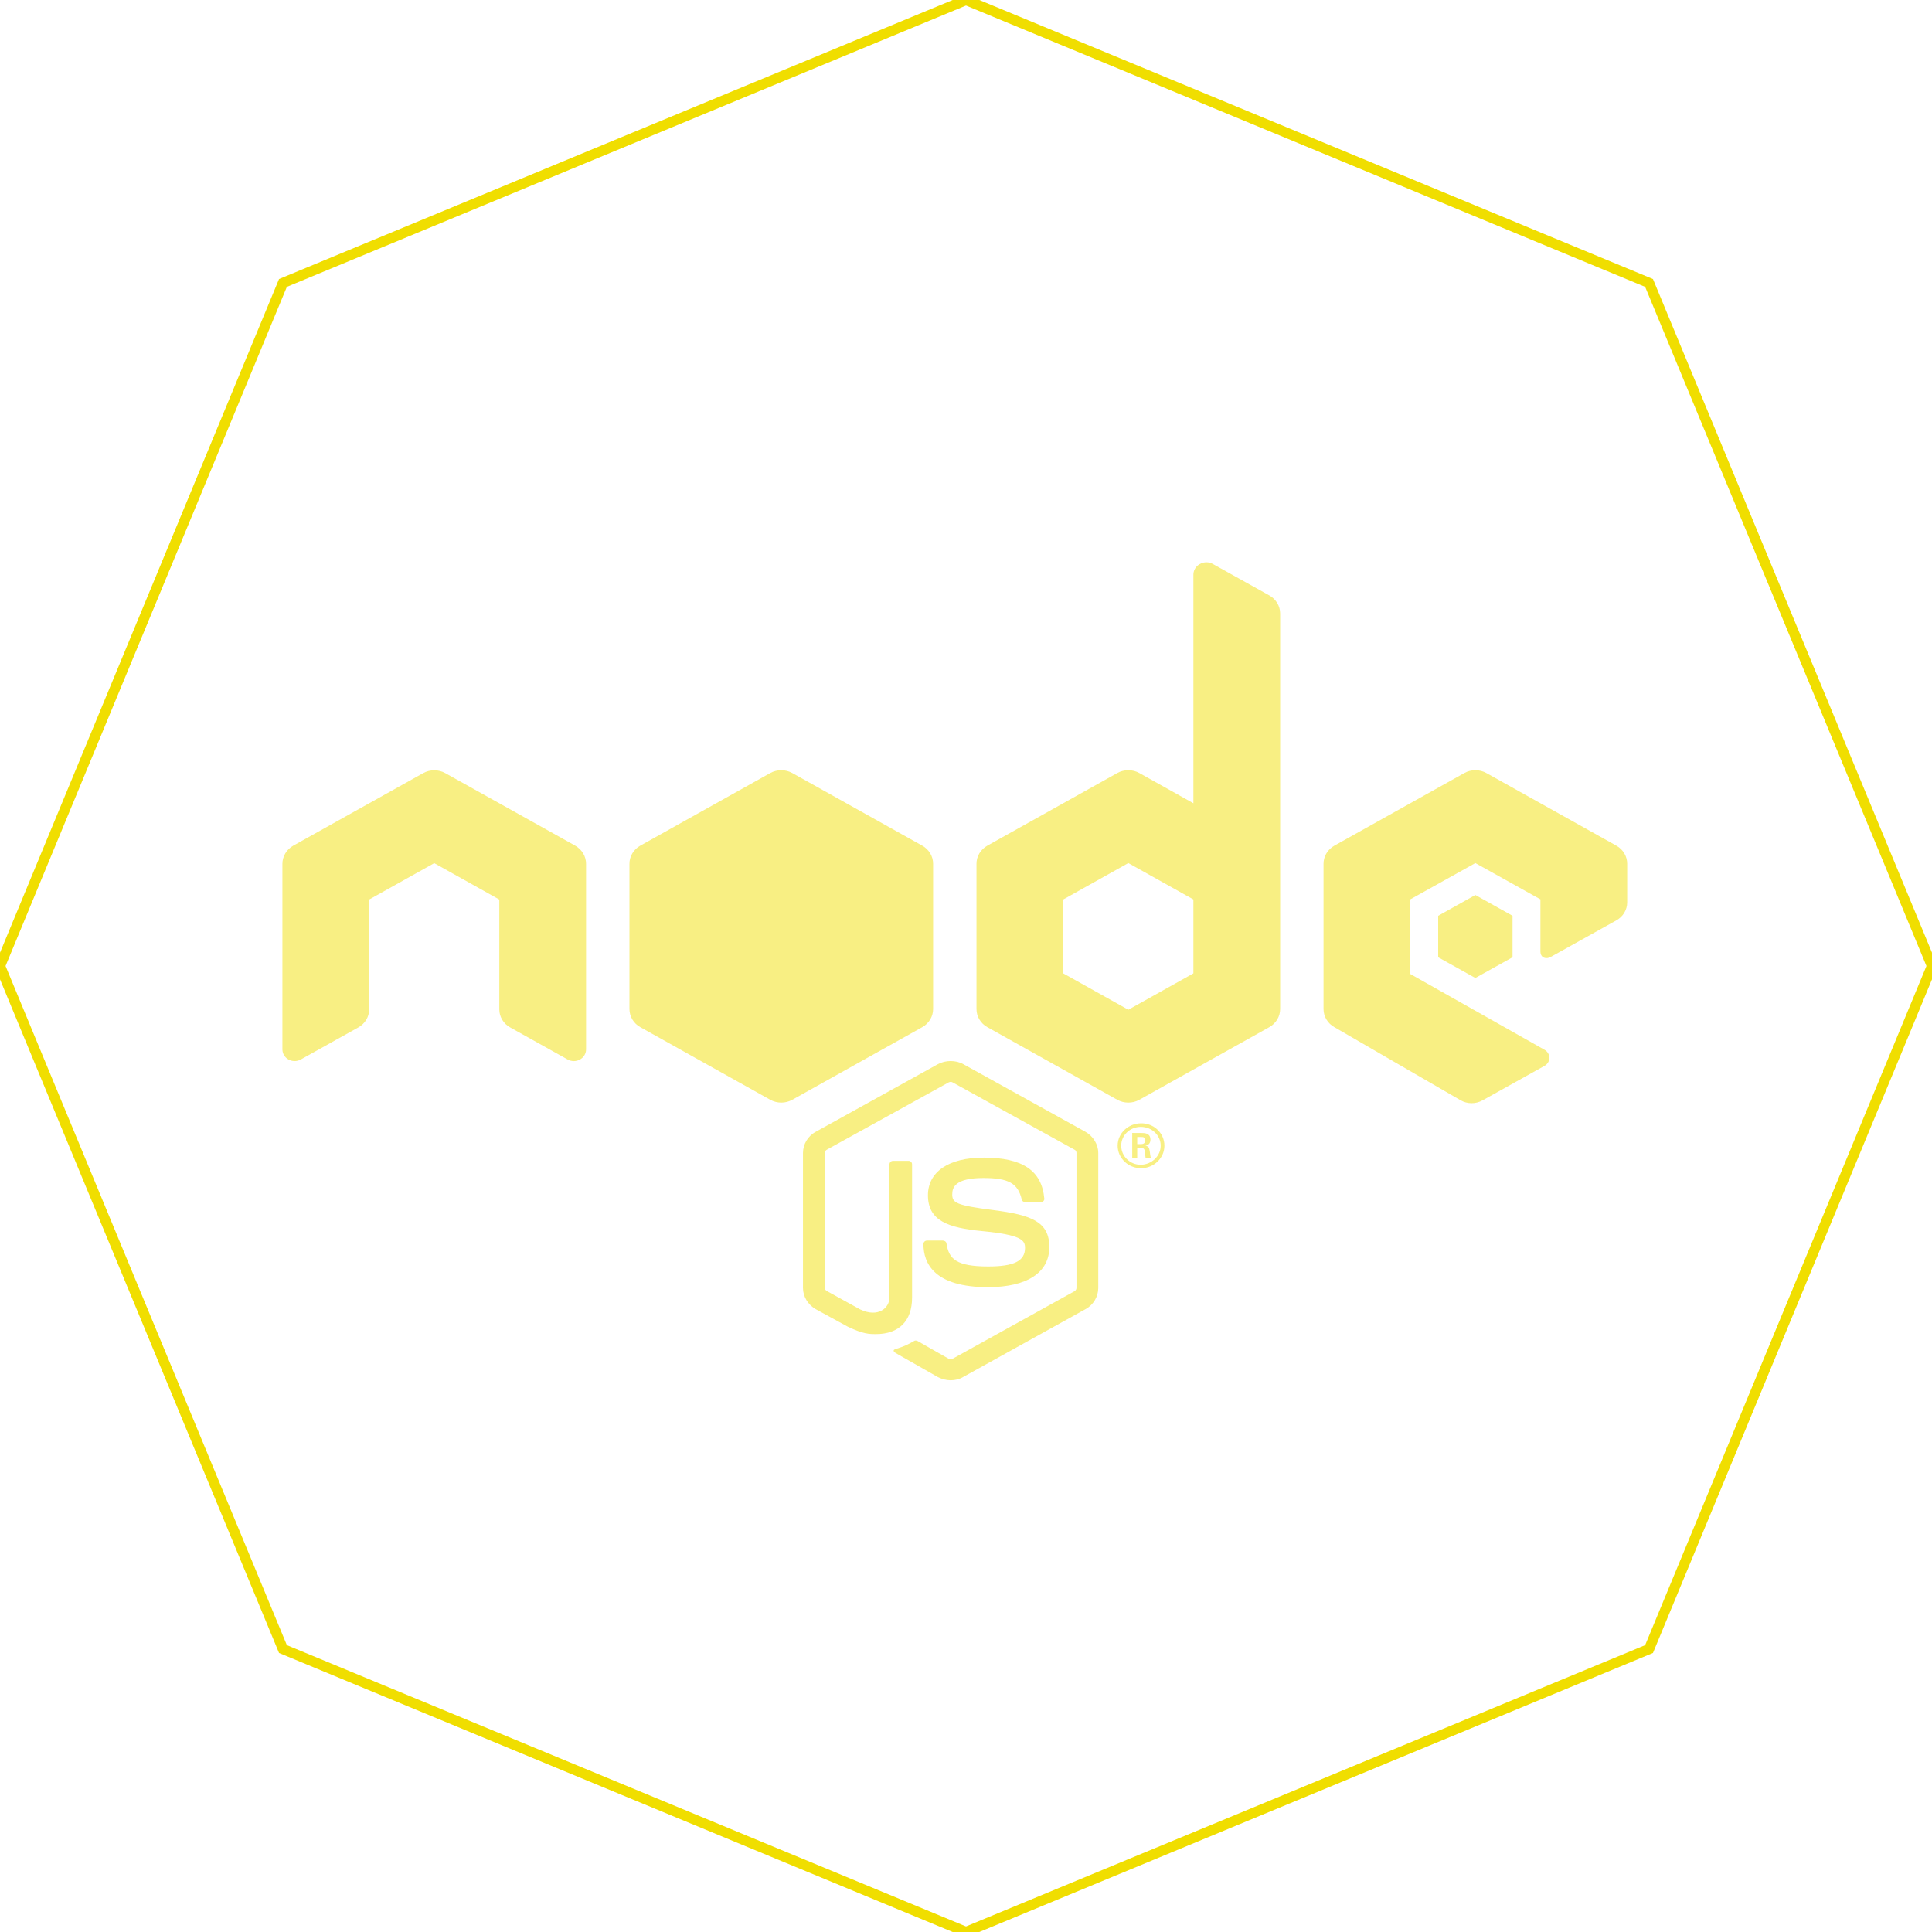
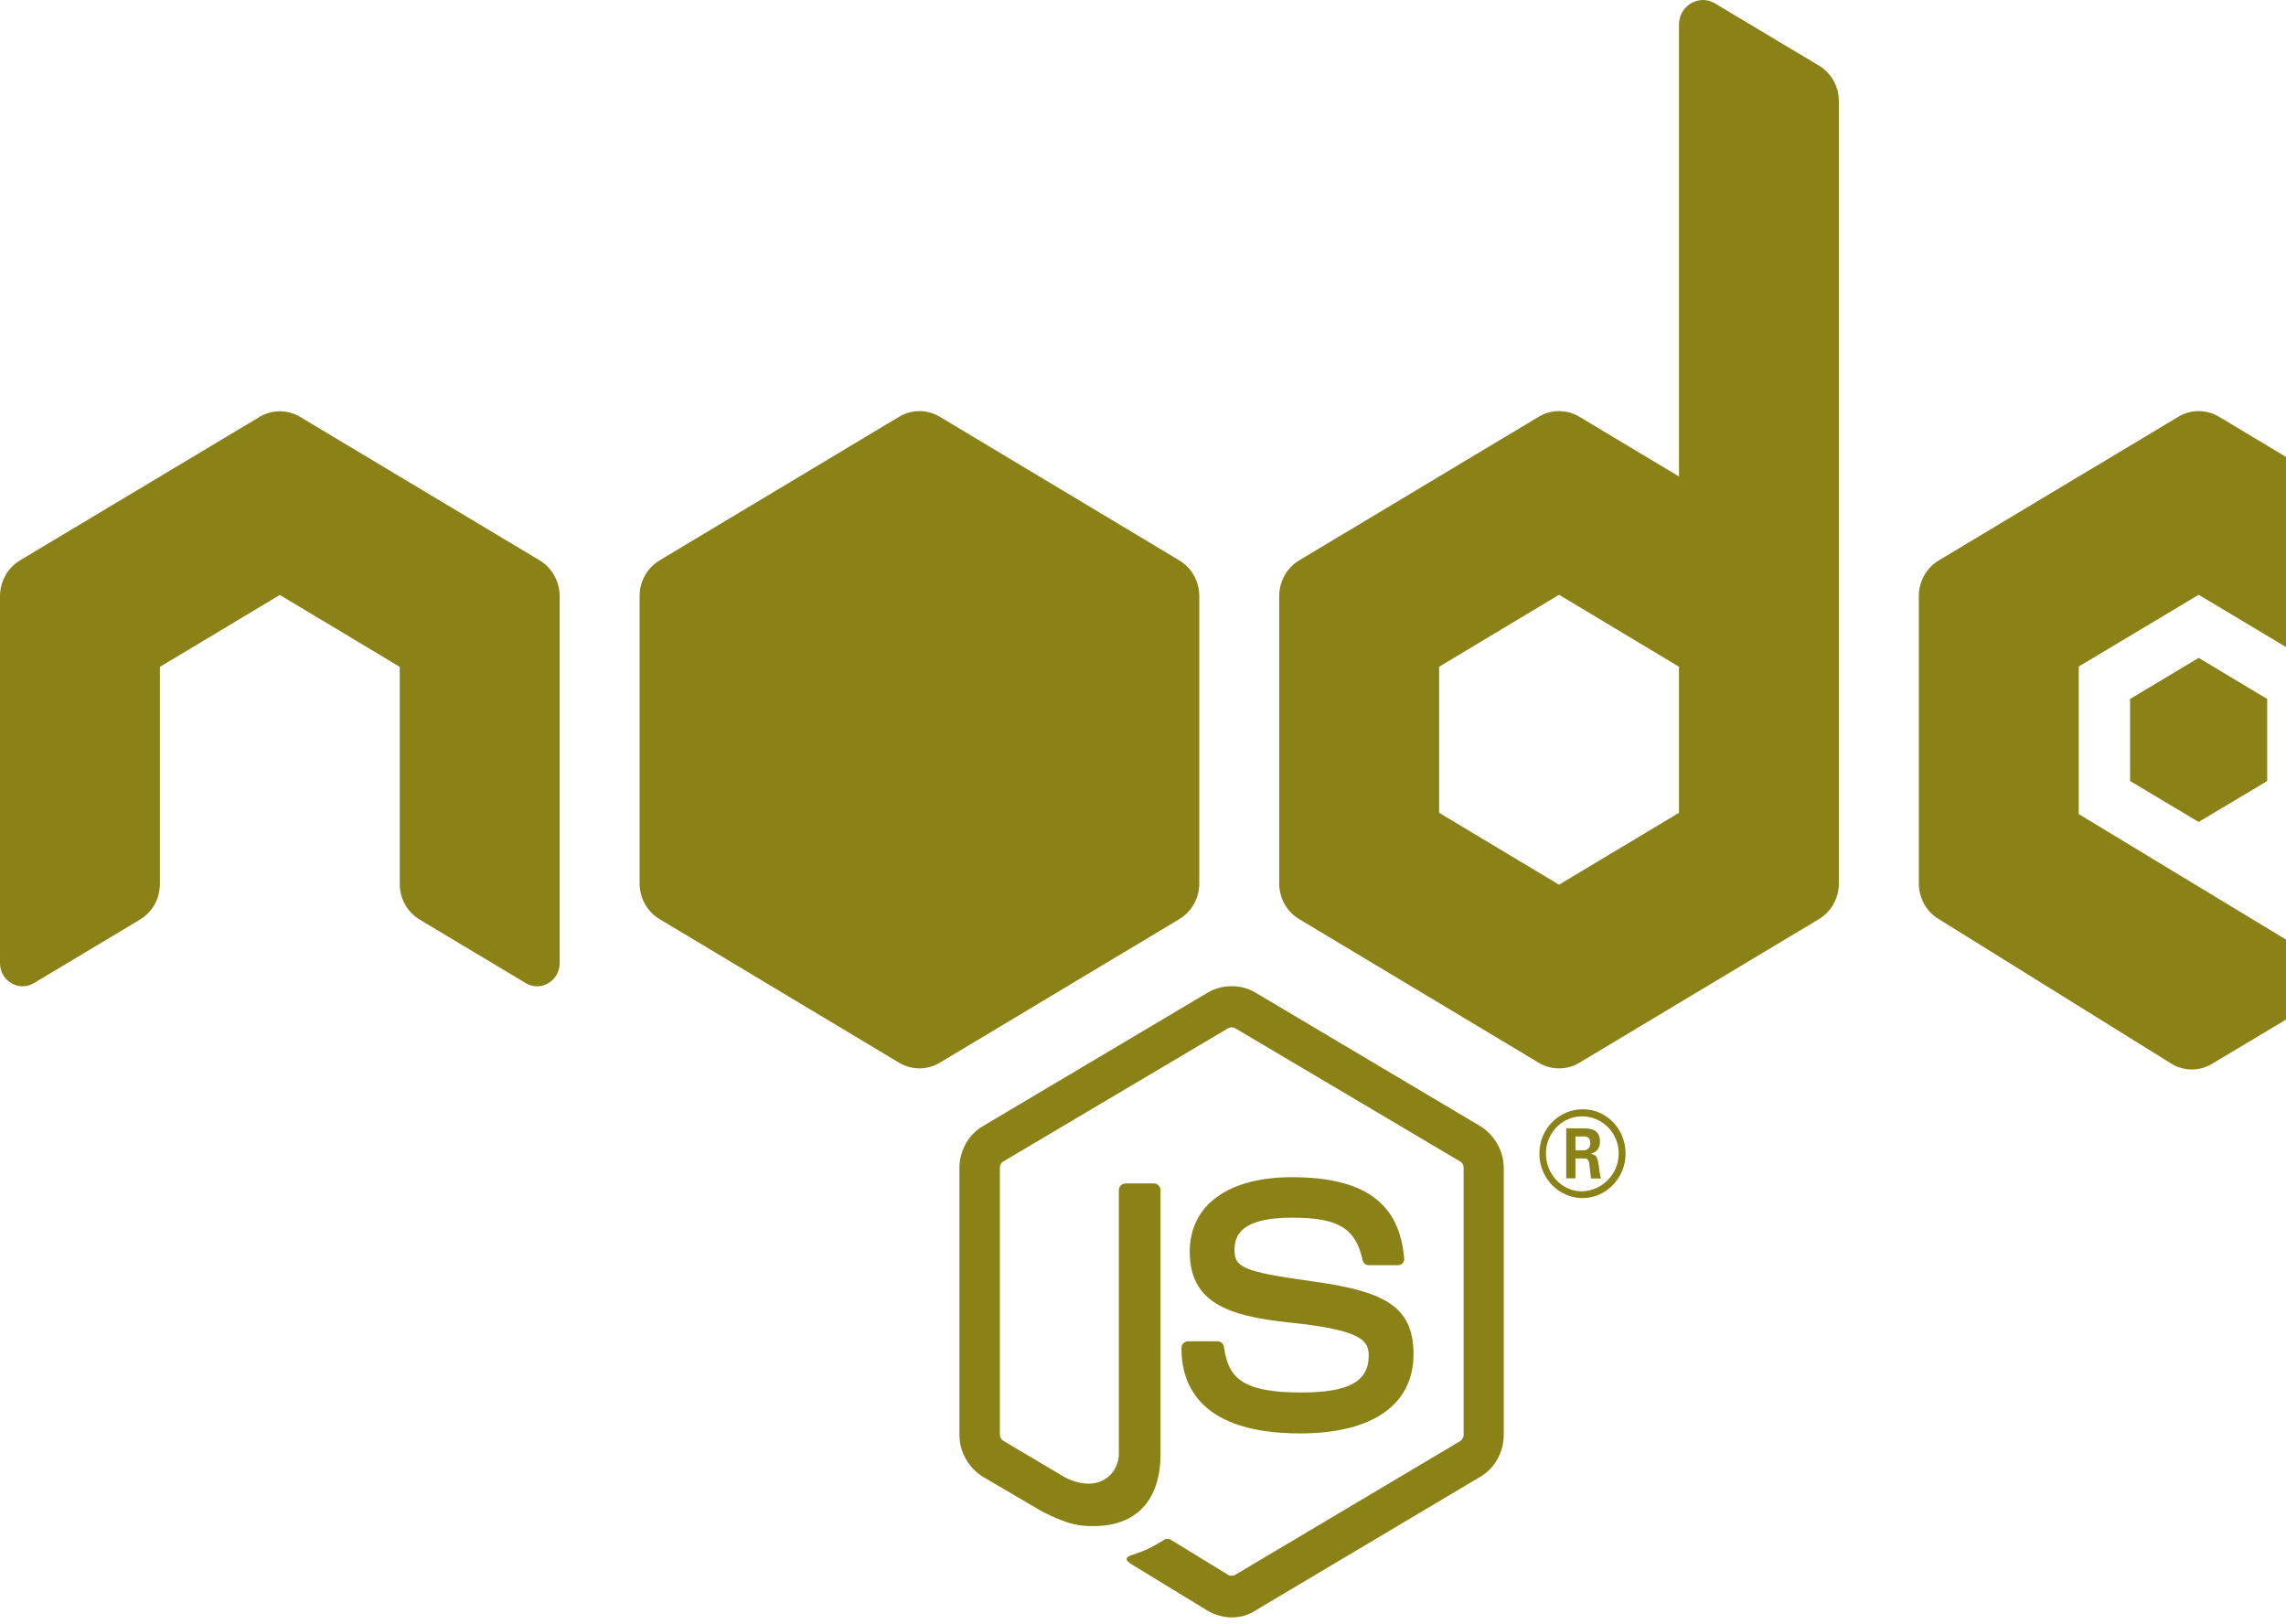
- <svg xmlns="http://www.w3.org/2000/svg" width="100mm" height="100mm" viewBox="0 0 100 100" version="1.1" id="svg11495" xml:space="preserve">
-   <defs id="defs11492">
-     <style id="style21292">.cls-1{fill:none;}</style>
-   </defs>
-   <g id="layer1">
-     <path style="fill:none;stroke:#f0de00;stroke-width:1.497;fill-opacity:1;stroke-dasharray:none" id="path11796" d="M 100,100 4.8047176e-7,141.421 -100,100 -141.421,4.804718e-7 -100,-100 -4.8047181e-7,-141.421 100,-100 141.421,-4.8047182e-7 Z" transform="matrix(0.3535498,0,0,0.3535498,50,50)" />
-     <g id="g21194" transform="matrix(2.580464,0,0,2.031626,8.443128,18.205)">
-       <g style="fill:#f0de00;fill-opacity:0.487" id="g27607" transform="matrix(0.870132,0,0,1.059057,2.392705,-0.9897837)">
-         <path d="M 21.301,6 C 21.144,6 21,6.126 21,6.301 v 5.496 l -1.246,-0.727 c -0.078,-0.046 -0.166,-0.068 -0.254,-0.068 -0.088,0 -0.176,0.022 -0.254,0.068 l -2.994,1.746 C 16.096,12.906 16,13.073 16,13.252 v 3.496 c 0,0.18 0.096,0.346 0.252,0.436 l 2.994,1.746 c 0.078,0.046 0.166,0.068 0.254,0.068 0.088,0 0.176,-0.022 0.254,-0.068 l 2.994,-1.746 C 22.904,17.094 23,16.927 23,16.748 V 15 13.252 7.23 c 0,-0.178 -0.095,-0.342 -0.248,-0.432 L 21.449,6.041 C 21.4,6.013 21.351,6 21.301,6 Z M 11.5,11.002 c -0.088,0 -0.175,0.023 -0.254,0.068 L 8.252,12.816 C 8.096,12.906 8,13.073 8,13.252 v 3.496 c 0,0.18 0.096,0.346 0.252,0.436 l 2.994,1.746 c 0.157,0.091 0.351,0.091 0.508,0 l 2.994,-1.746 C 14.904,17.094 15,16.927 15,16.748 v -3.496 c 0,-0.18 -0.096,-0.346 -0.252,-0.436 l -2.994,-1.746 c -0.079,-0.045 -0.166,-0.068 -0.254,-0.068 z m 16,0 c -0.088,0 -0.176,0.022 -0.254,0.068 l -2.994,1.746 C 24.096,12.906 24,13.073 24,13.252 v 3.496 c 0,0.18 0.096,0.346 0.252,0.436 l 2.904,1.756 c 0.156,0.095 0.352,0.096 0.51,0.004 l 1.428,-0.83 c 0.148,-0.085 0.149,-0.3 0,-0.387 L 26,15.904 v -1.795 l 1.5,-0.873 1.5,0.873 v 1.25 c 0,0.167 0.14,0.193 0.234,0.137 0.378,-0.222 1.518,-0.883 1.518,-0.883 C 30.905,14.524 31,14.36 31,14.182 v -0.93 c 0,-0.18 -0.096,-0.346 -0.252,-0.436 l -2.994,-1.746 c -0.079,-0.046 -0.166,-0.068 -0.254,-0.068 z m -24,0.002 c -0.088,0 -0.176,0.022 -0.254,0.068 l -2.994,1.744 C 0.096,12.907 0,13.074 0,13.254 v 4.463 c 0,0.218 0.236,0.353 0.424,0.244 L 1.752,17.188 C 1.905,17.098 2,16.934 2,16.756 v -2.643 l 1.5,-0.875 1.5,0.875 v 2.643 c 0,0.178 0.095,0.342 0.248,0.432 l 1.328,0.773 C 6.764,18.071 7,17.935 7,17.717 v -4.463 c 0,-0.18 -0.096,-0.346 -0.252,-0.438 L 3.754,11.072 C 3.676,11.026 3.588,11.004 3.5,11.004 Z m 16,2.232 1.5,0.875 V 15 15.889 l -1.5,0.875 -1.5,-0.875 v -1.777 z m 8,0.768 -0.857,0.5 V 15.502 L 27.5,16 28.357,15.502 v -0.998 z m -12.094,3.994 c -0.103,0 -0.207,0.025 -0.297,0.076 l -2.812,1.625 C 12.112,19.801 12,20.002 12,20.211 v 3.246 c 0,0.209 0.117,0.406 0.297,0.512 l 0.74,0.422 c 0.355,0.175 0.485,0.176 0.646,0.176 0.53,0 0.832,-0.317 0.832,-0.877 v -3.207 c 0,-0.049 -0.038,-0.084 -0.082,-0.084 h -0.355 c -0.049,0 -0.084,0.04 -0.084,0.084 v 3.207 c 0,0.243 -0.257,0.492 -0.676,0.283 l -0.77,-0.443 c -0.025,-0.015 -0.043,-0.045 -0.043,-0.074 v -3.246 c 0,-0.029 0.014,-0.063 0.043,-0.078 l 2.812,-1.621 c 0.03,-0.015 0.064,-0.015 0.088,0 l 2.814,1.621 c 0.029,0.015 0.043,0.044 0.043,0.078 v 3.246 c 0,0.034 -0.019,0.063 -0.043,0.078 l -2.814,1.627 c -0.025,0.015 -0.064,0.015 -0.088,0 l -0.719,-0.428 c -0.019,-0.01 -0.049,-0.016 -0.068,-0.006 -0.199,0.117 -0.239,0.132 -0.424,0.195 -0.049,0.015 -0.116,0.045 0.025,0.123 l 0.934,0.555 c 0.093,0.049 0.195,0.078 0.297,0.078 0.107,0 0.211,-0.029 0.293,-0.082 l 2.812,-1.627 c 0.185,-0.102 0.297,-0.303 0.297,-0.512 v -3.246 c 0,-0.209 -0.117,-0.405 -0.297,-0.512 l -2.812,-1.625 c -0.087,-0.051 -0.19,-0.076 -0.293,-0.076 z m 4.387,1.498 c -0.287,0 -0.539,0.232 -0.539,0.539 0,0.297 0.242,0.541 0.539,0.541 0.297,0 0.539,-0.244 0.539,-0.541 0,-0.307 -0.247,-0.544 -0.539,-0.539 z m -0.006,0.086 c 0.254,0 0.459,0.2 0.459,0.453 0,0.248 -0.206,0.453 -0.459,0.459 -0.249,0 -0.451,-0.206 -0.451,-0.459 0,-0.253 0.203,-0.453 0.451,-0.453 z m -0.197,0.146 v 0.607 h 0.115 V 20.094 H 19.812 c 0.044,0 0.054,0.019 0.064,0.053 0,0.005 0.018,0.162 0.023,0.191 h 0.125 c -0.014,-0.029 -0.024,-0.112 -0.029,-0.162 -0.014,-0.078 -0.019,-0.132 -0.102,-0.137 0.044,-0.015 0.117,-0.038 0.117,-0.15 0,-0.161 -0.14,-0.16 -0.213,-0.16 z m 0.115,0.098 h 0.098 c 0.03,0 0.088,-9.69e-4 0.088,0.082 0,0.034 -0.015,0.089 -0.094,0.088 h -0.092 z m -3.545,0.496 c -0.803,0 -1.279,0.342 -1.279,0.906 0,0.618 0.477,0.783 1.246,0.861 0.92,0.092 0.992,0.224 0.992,0.404 0,0.316 -0.254,0.447 -0.848,0.447 -0.745,0 -0.909,-0.185 -0.963,-0.555 -0.005,-0.039 -0.04,-0.068 -0.084,-0.068 H 14.859 c -0.044,0 -0.082,0.035 -0.082,0.084 0,0.472 0.257,1.037 1.488,1.037 0.903,-0.001 1.414,-0.351 1.414,-0.965 0,-0.608 -0.409,-0.77 -1.275,-0.887 -0.876,-0.117 -0.963,-0.176 -0.963,-0.381 0,-0.17 0.072,-0.393 0.719,-0.393 0.579,0 0.795,0.127 0.883,0.516 0.01,0.039 0.037,0.062 0.076,0.062 h 0.365 c 0.024,0 0.045,-0.009 0.059,-0.023 0.015,-0.019 0.025,-0.038 0.02,-0.062 -0.058,-0.672 -0.501,-0.984 -1.402,-0.984 z" id="path27598" style="fill-opacity:0.487;fill:#f0de00" />
-       </g>
-     </g>
-   </g>
+ <svg xmlns="http://www.w3.org/2000/svg" width="107" height="76" viewBox="0 0 107 76" fill="none">
+   <path d="M79.713 0C79.125 0 78.587 0.484 78.587 1.157V22.302L73.924 19.506C73.632 19.329 73.303 19.243 72.974 19.243C72.644 19.243 72.315 19.329 72.023 19.506L60.819 26.224C60.235 26.57 59.876 27.211 59.876 27.899V41.35C59.876 42.042 60.235 42.679 60.819 43.025L72.023 49.743C72.315 49.92 72.644 50.006 72.974 50.006C73.303 50.006 73.632 49.92 73.924 49.743L85.129 43.025C85.713 42.679 86.072 42.038 86.072 41.35V34.624V27.899V4.734C86.072 4.049 85.716 3.419 85.143 3.073L80.268 0.158C80.085 0.05 79.9 0 79.713 0ZM43.036 19.243C42.707 19.243 42.379 19.331 42.086 19.506L30.881 26.224C30.297 26.57 29.938 27.211 29.938 27.899V41.35C29.938 42.042 30.297 42.679 30.881 43.025L42.086 49.743C42.673 50.093 43.398 50.093 43.986 49.743L55.191 43.025C55.775 42.679 56.134 42.038 56.134 41.35V27.899C56.134 27.207 55.775 26.57 55.191 26.224L43.986 19.506C43.692 19.331 43.364 19.243 43.036 19.243ZM102.912 19.243C102.582 19.243 102.253 19.329 101.961 19.506L90.757 26.224C90.173 26.57 89.814 27.211 89.814 27.899V41.35C89.814 42.042 90.173 42.679 90.757 43.025L101.625 49.78C102.209 50.146 102.942 50.149 103.533 49.795L108.876 46.602C109.43 46.275 109.433 45.449 108.876 45.114L97.298 38.103V31.198L102.912 27.839L108.525 31.198V36.007C108.525 36.65 109.05 36.748 109.402 36.533C110.817 35.679 115.081 33.137 115.081 33.137C115.654 32.794 116.009 32.161 116.009 31.476V27.899C116.009 27.207 115.65 26.57 115.067 26.224L103.862 19.506C103.566 19.329 103.241 19.243 102.912 19.243ZM13.098 19.251C12.768 19.251 12.44 19.337 12.148 19.514L0.943 26.224C0.359 26.574 0 27.215 0 27.907V45.077C0 45.915 0.883 46.435 1.586 46.016L6.556 43.04C7.129 42.694 7.484 42.064 7.484 41.38V31.213L13.098 27.847L18.711 31.213V41.38C18.711 42.064 19.067 42.694 19.64 43.04L24.61 46.016C25.313 46.439 26.196 45.915 26.196 45.077V27.907C26.196 27.215 25.837 26.574 25.253 26.224L14.048 19.514C13.756 19.337 13.427 19.251 13.098 19.251ZM72.974 27.84L78.587 31.206V34.624V38.043L72.974 41.41L67.36 38.043V31.206L72.974 27.84ZM102.912 30.793L99.703 32.716V36.556L102.912 38.472L106.12 36.556V32.716L102.912 30.793ZM57.654 46.159C57.269 46.159 56.88 46.255 56.543 46.452L46.018 52.703C45.326 53.096 44.907 53.868 44.907 54.672V67.16C44.907 67.964 45.344 68.721 46.018 69.129L48.788 70.752C50.117 71.425 50.605 71.428 51.207 71.428C53.191 71.428 54.321 70.209 54.321 68.054V55.716C54.321 55.528 54.179 55.393 54.014 55.393H52.684C52.5 55.393 52.37 55.547 52.37 55.716V68.054C52.37 68.989 51.408 69.948 49.84 69.144L46.961 67.438C46.867 67.38 46.8 67.264 46.8 67.153V54.664C46.8 54.553 46.852 54.422 46.961 54.364L57.486 48.127C57.598 48.069 57.725 48.069 57.815 48.127L68.347 54.364C68.456 54.422 68.508 54.533 68.508 54.664V67.153C68.508 67.284 68.437 67.395 68.347 67.453L57.815 73.712C57.721 73.77 57.576 73.77 57.486 73.712L54.796 72.067C54.725 72.028 54.611 72.006 54.54 72.044C53.796 72.494 53.647 72.553 52.954 72.796C52.771 72.853 52.522 72.969 53.049 73.269L56.543 75.403C56.891 75.591 57.272 75.704 57.654 75.704C58.054 75.704 58.443 75.592 58.75 75.388L69.275 69.129C69.968 68.736 70.386 67.964 70.386 67.16V54.672C70.386 53.868 69.949 53.115 69.275 52.703L58.75 46.452C58.423 46.255 58.039 46.159 57.654 46.159ZM74.07 51.922C72.996 51.922 72.053 52.815 72.053 53.996C72.053 55.138 72.959 56.077 74.07 56.077C75.181 56.077 76.087 55.138 76.087 53.996C76.087 52.815 75.163 51.903 74.07 51.922ZM74.048 52.253C74.999 52.253 75.766 53.023 75.766 53.996C75.766 54.95 74.995 55.739 74.048 55.762C73.116 55.762 72.36 54.969 72.36 53.996C72.36 53.023 73.12 52.253 74.048 52.253ZM73.31 52.816V55.153H73.741V54.221H74.143C74.308 54.221 74.347 54.293 74.384 54.424C74.384 54.443 74.453 55.049 74.472 55.16H74.94C74.888 55.049 74.849 54.729 74.83 54.537C74.778 54.236 74.761 54.03 74.45 54.011C74.615 53.953 74.889 53.863 74.889 53.432C74.889 52.813 74.365 52.816 74.092 52.816L73.31 52.816ZM73.741 53.192H74.106C74.219 53.192 74.435 53.188 74.435 53.507C74.435 53.638 74.38 53.849 74.085 53.846H73.741V53.192ZM60.475 55.1C57.47 55.1 55.688 56.417 55.688 58.587C55.688 60.965 57.473 61.6 60.351 61.901C63.794 62.255 64.064 62.764 64.064 63.456C64.064 64.672 63.115 65.177 60.892 65.177C58.104 65.177 57.49 64.466 57.288 63.043C57.27 62.893 57.139 62.78 56.974 62.78H55.607C55.443 62.78 55.3 62.914 55.3 63.103C55.3 64.919 56.263 67.093 60.87 67.093C64.249 67.089 66.162 65.743 66.162 63.381C66.162 61.042 64.629 60.42 61.389 59.969C58.111 59.519 57.785 59.293 57.785 58.504C57.785 57.85 58.054 56.994 60.475 56.994C62.642 56.994 63.449 57.481 63.779 58.978C63.816 59.128 63.918 59.218 64.064 59.218H65.431C65.52 59.218 65.597 59.182 65.65 59.128C65.706 59.055 65.742 58.98 65.723 58.887C65.506 56.302 63.847 55.1 60.475 55.1Z" fill="#8A8117" />
</svg>
